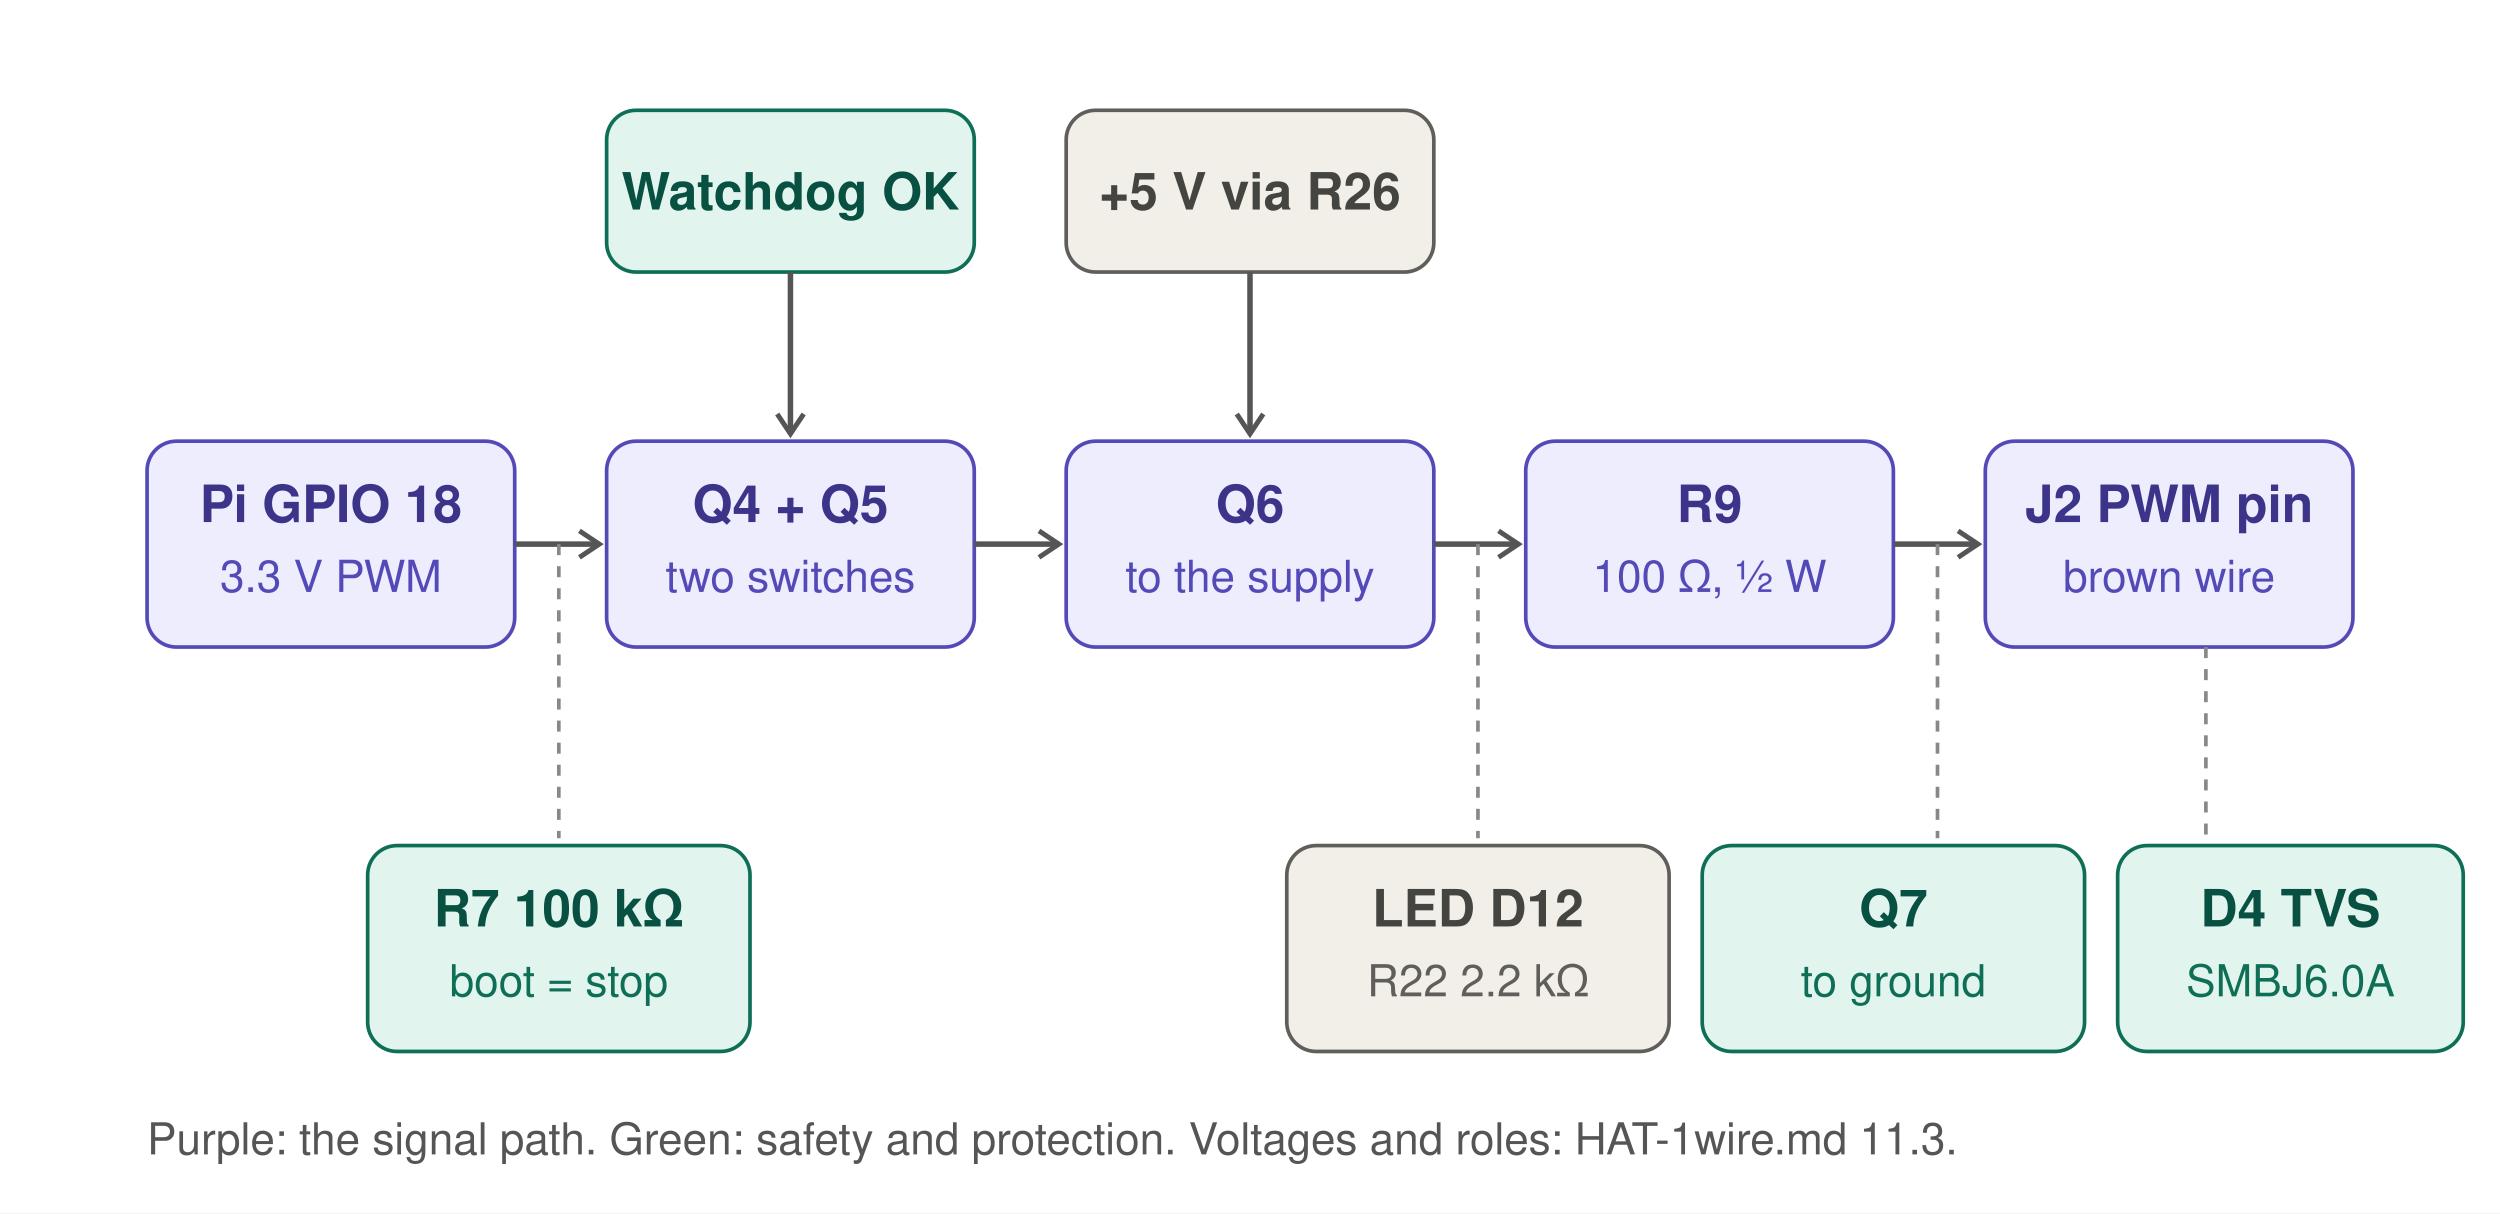
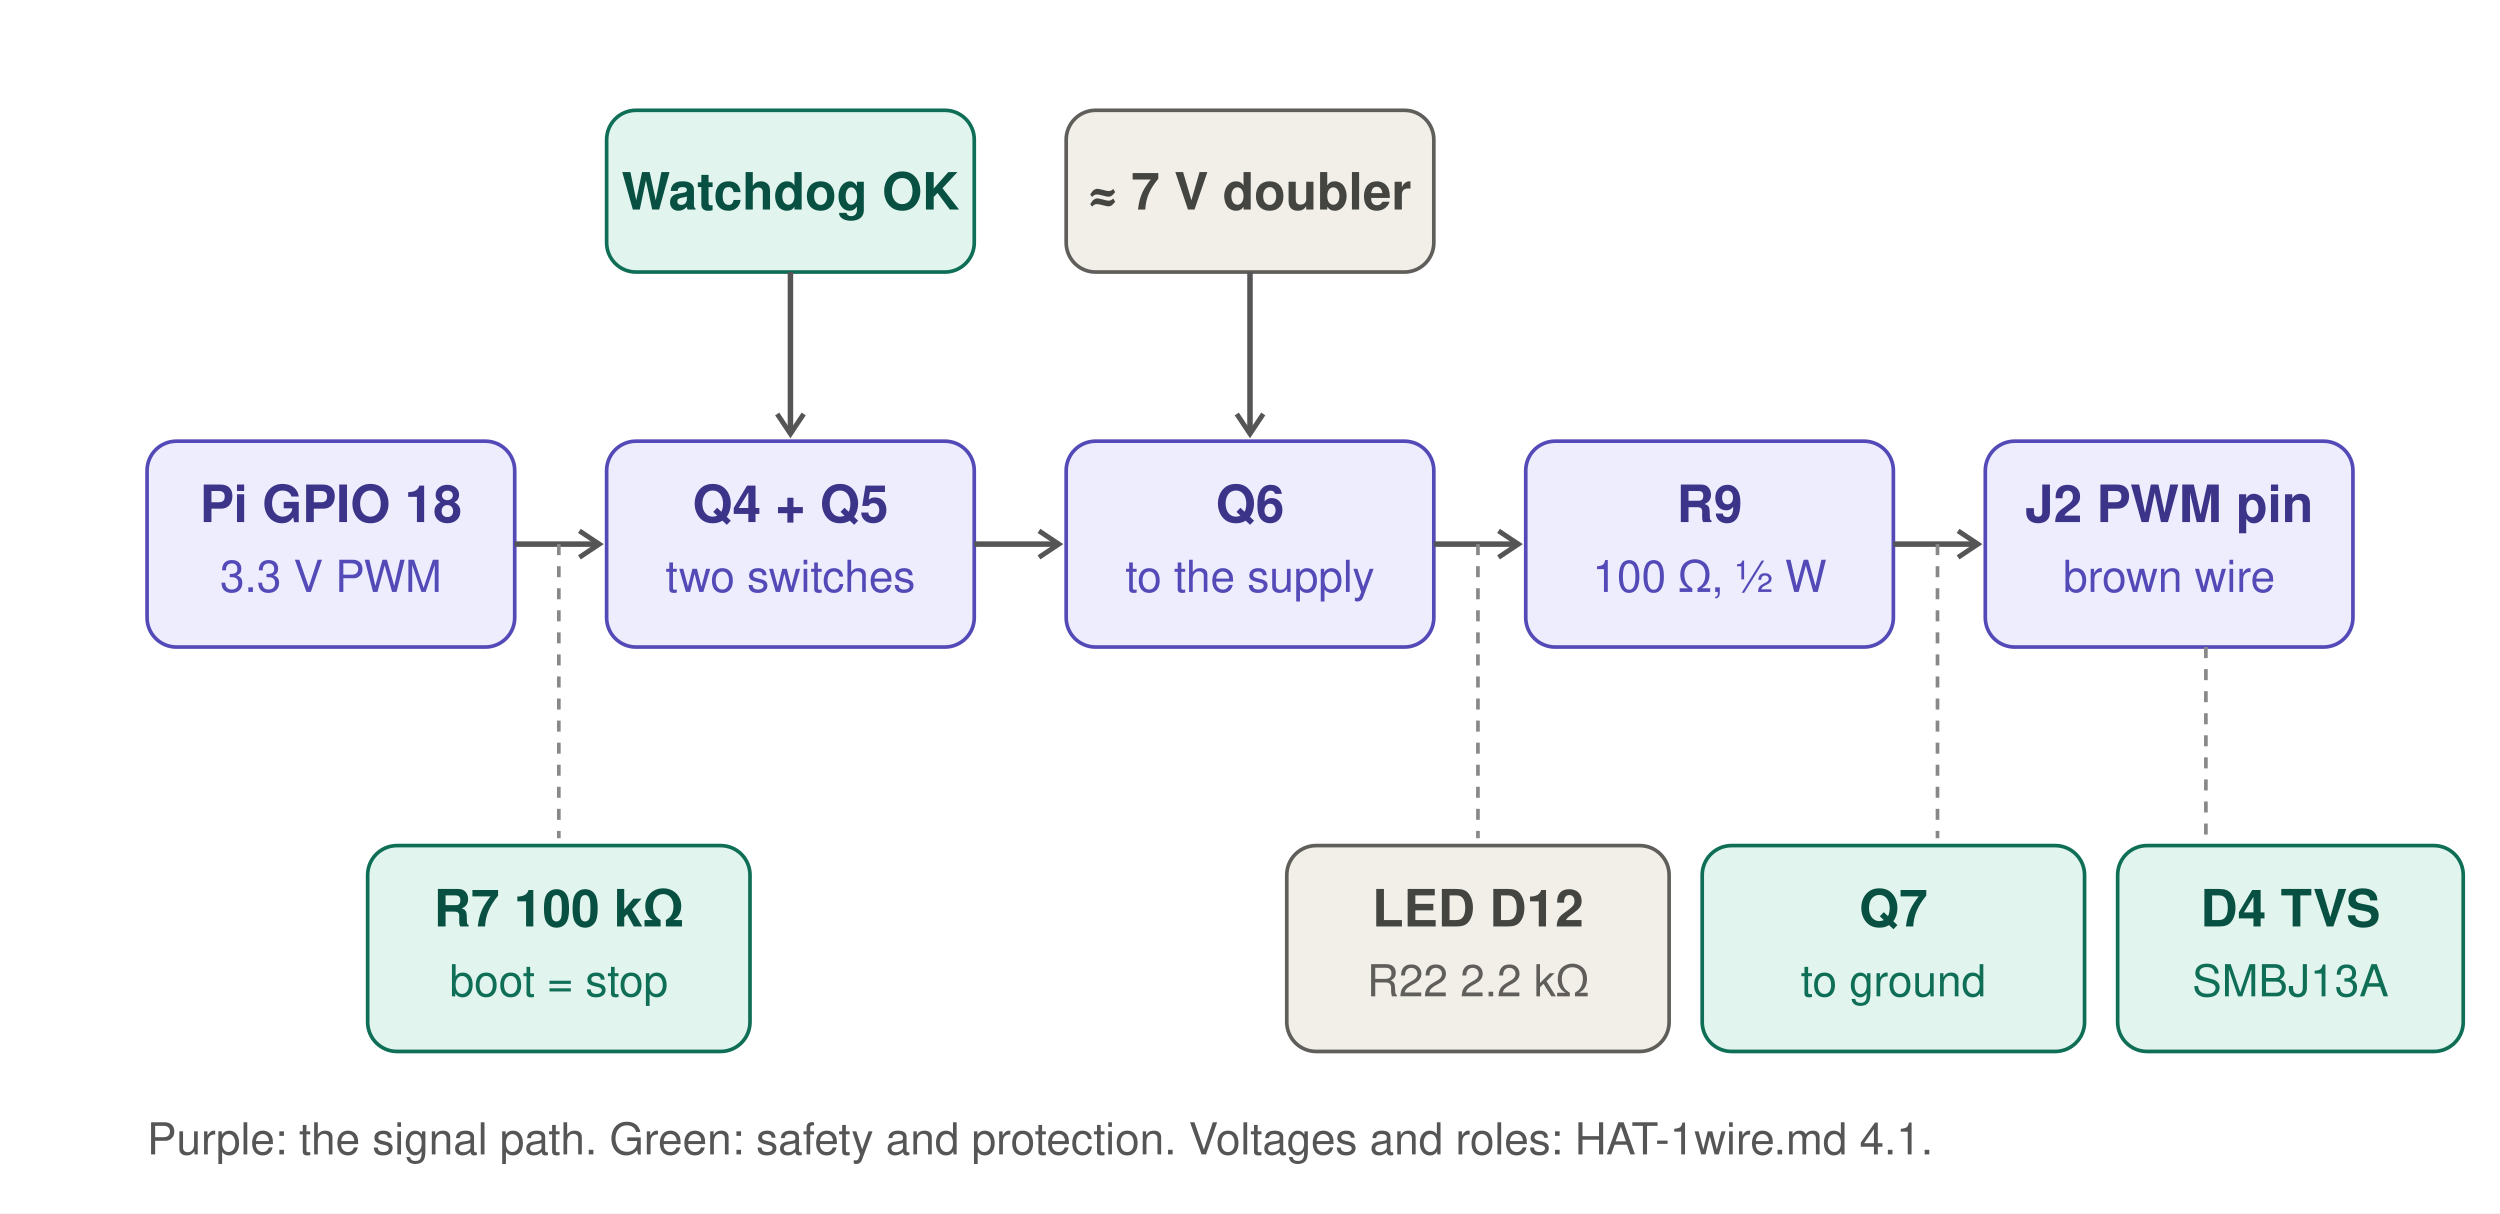
<svg xmlns="http://www.w3.org/2000/svg" width="680" height="330" viewBox="0 0 680 330" font-family="Helvetica, Arial, sans-serif">
  <defs>
    <marker id="a" viewBox="0 0 10 10" refX="8" refY="5" markerWidth="6" markerHeight="6" orient="auto-start-reverse">
      <path d="M2 1L8 5L2 9" fill="none" stroke="#555" stroke-width="1.5" />
    </marker>
  </defs>
  <rect width="680" height="330" fill="white" />
  <rect x="165" y="30" width="100" height="44" rx="8" fill="#E1F5EE" stroke="#0F6E56" stroke-width="1" />
  <text x="215.0" y="57.0" text-anchor="middle" style="font-size:14px;font-weight:600;fill:#085041">Watchdog OK</text>
  <rect x="290" y="30" width="100" height="44" rx="8" fill="#F1EFE8" stroke="#5F5E5A" stroke-width="1" />
-   <text x="340.0" y="57.0" text-anchor="middle" style="font-size:14px;font-weight:600;fill:#444441">+5 V via R26</text>
+   <text x="340.0" y="57.0" text-anchor="middle" style="font-size:14px;font-weight:600;fill:#444441">≈ 7 V doubler</text>
  <line x1="215" y1="74" x2="215" y2="118" stroke="#555" stroke-width="1.5" marker-end="url(#a)" />
  <line x1="340" y1="74" x2="340" y2="118" stroke="#555" stroke-width="1.5" marker-end="url(#a)" />
  <rect x="40" y="120" width="100" height="56" rx="8" fill="#EEEDFE" stroke="#534AB7" stroke-width="1" />
  <text x="90.0" y="142" text-anchor="middle" style="font-size:14px;font-weight:600;fill:#3C3489">Pi GPIO 18</text>
  <text x="90.0" y="161" text-anchor="middle" style="font-size:12px;fill:#534AB7">3.3 V PWM</text>
  <rect x="165" y="120" width="100" height="56" rx="8" fill="#EEEDFE" stroke="#534AB7" stroke-width="1" />
  <text x="215.0" y="142" text-anchor="middle" style="font-size:14px;font-weight:600;fill:#3C3489">Q4 + Q5</text>
  <text x="215.0" y="161" text-anchor="middle" style="font-size:12px;fill:#534AB7">two switches</text>
  <rect x="290" y="120" width="100" height="56" rx="8" fill="#EEEDFE" stroke="#534AB7" stroke-width="1" />
  <text x="340.0" y="142" text-anchor="middle" style="font-size:14px;font-weight:600;fill:#3C3489">Q6</text>
  <text x="340.0" y="161" text-anchor="middle" style="font-size:12px;fill:#534AB7">to the supply</text>
  <rect x="415" y="120" width="100" height="56" rx="8" fill="#EEEDFE" stroke="#534AB7" stroke-width="1" />
  <text x="465.0" y="142" text-anchor="middle" style="font-size:14px;font-weight:600;fill:#3C3489">R9</text>
  <text x="465.0" y="161" text-anchor="middle" style="font-size:12px;fill:#534AB7">100 Ω, ½ W</text>
  <rect x="540" y="120" width="100" height="56" rx="8" fill="#EEEDFE" stroke="#534AB7" stroke-width="1" />
  <text x="590.0" y="142" text-anchor="middle" style="font-size:14px;font-weight:600;fill:#3C3489">J2 PWM pin</text>
  <text x="590.0" y="161" text-anchor="middle" style="font-size:12px;fill:#534AB7">brown wire</text>
  <line x1="140" y1="148" x2="163" y2="148" stroke="#555" stroke-width="1.5" marker-end="url(#a)" />
  <line x1="265" y1="148" x2="288" y2="148" stroke="#555" stroke-width="1.5" marker-end="url(#a)" />
  <line x1="390" y1="148" x2="413" y2="148" stroke="#555" stroke-width="1.5" marker-end="url(#a)" />
  <line x1="515" y1="148" x2="538" y2="148" stroke="#555" stroke-width="1.5" marker-end="url(#a)" />
  <line x1="152" y1="148" x2="152" y2="228" stroke="#888" stroke-width="1" stroke-dasharray="3 3" />
  <line x1="402" y1="148" x2="402" y2="228" stroke="#888" stroke-width="1" stroke-dasharray="3 3" />
  <line x1="527" y1="148" x2="527" y2="228" stroke="#888" stroke-width="1" stroke-dasharray="3 3" />
  <line x1="600" y1="176" x2="600" y2="228" stroke="#888" stroke-width="1" stroke-dasharray="3 3" />
  <rect x="100" y="230" width="104" height="56" rx="8" fill="#E1F5EE" stroke="#0F6E56" stroke-width="1" />
  <text x="152.0" y="252" text-anchor="middle" style="font-size:14px;font-weight:600;fill:#085041">R7 100 kΩ</text>
  <text x="152.0" y="271" text-anchor="middle" style="font-size:12px;fill:#0F6E56">boot = stop</text>
  <rect x="350" y="230" width="104" height="56" rx="8" fill="#F1EFE8" stroke="#5F5E5A" stroke-width="1" />
  <text x="402.0" y="252" text-anchor="middle" style="font-size:14px;font-weight:600;fill:#444441">LED D12</text>
  <text x="402.0" y="271" text-anchor="middle" style="font-size:12px;fill:#5F5E5A">R22 2.2 kΩ</text>
  <rect x="463" y="230" width="104" height="56" rx="8" fill="#E1F5EE" stroke="#0F6E56" stroke-width="1" />
  <text x="515.0" y="252" text-anchor="middle" style="font-size:14px;font-weight:600;fill:#085041">Q7</text>
  <text x="515.0" y="271" text-anchor="middle" style="font-size:12px;fill:#0F6E56">to ground</text>
  <rect x="576" y="230" width="94" height="56" rx="8" fill="#E1F5EE" stroke="#0F6E56" stroke-width="1" />
  <text x="623.0" y="252" text-anchor="middle" style="font-size:14px;font-weight:600;fill:#085041">D4 TVS</text>
-   <text x="623.0" y="271" text-anchor="middle" style="font-size:12px;fill:#0F6E56">SMBJ6.0A</text>
-   <text x="40" y="314" style="font-size:12px;fill:#555">Purple: the signal path. Green: safety and protection. Voltages and roles: HAT-1wire.md 11.3.</text>
+   <text x="623.0" y="271" text-anchor="middle" style="font-size:12px;fill:#0F6E56">SMBJ13A</text>
+   <text x="40" y="314" style="font-size:12px;fill:#555">Purple: the signal path. Green: safety and protection. Voltages and roles: HAT-1wire.md 4.1.</text>
</svg>
